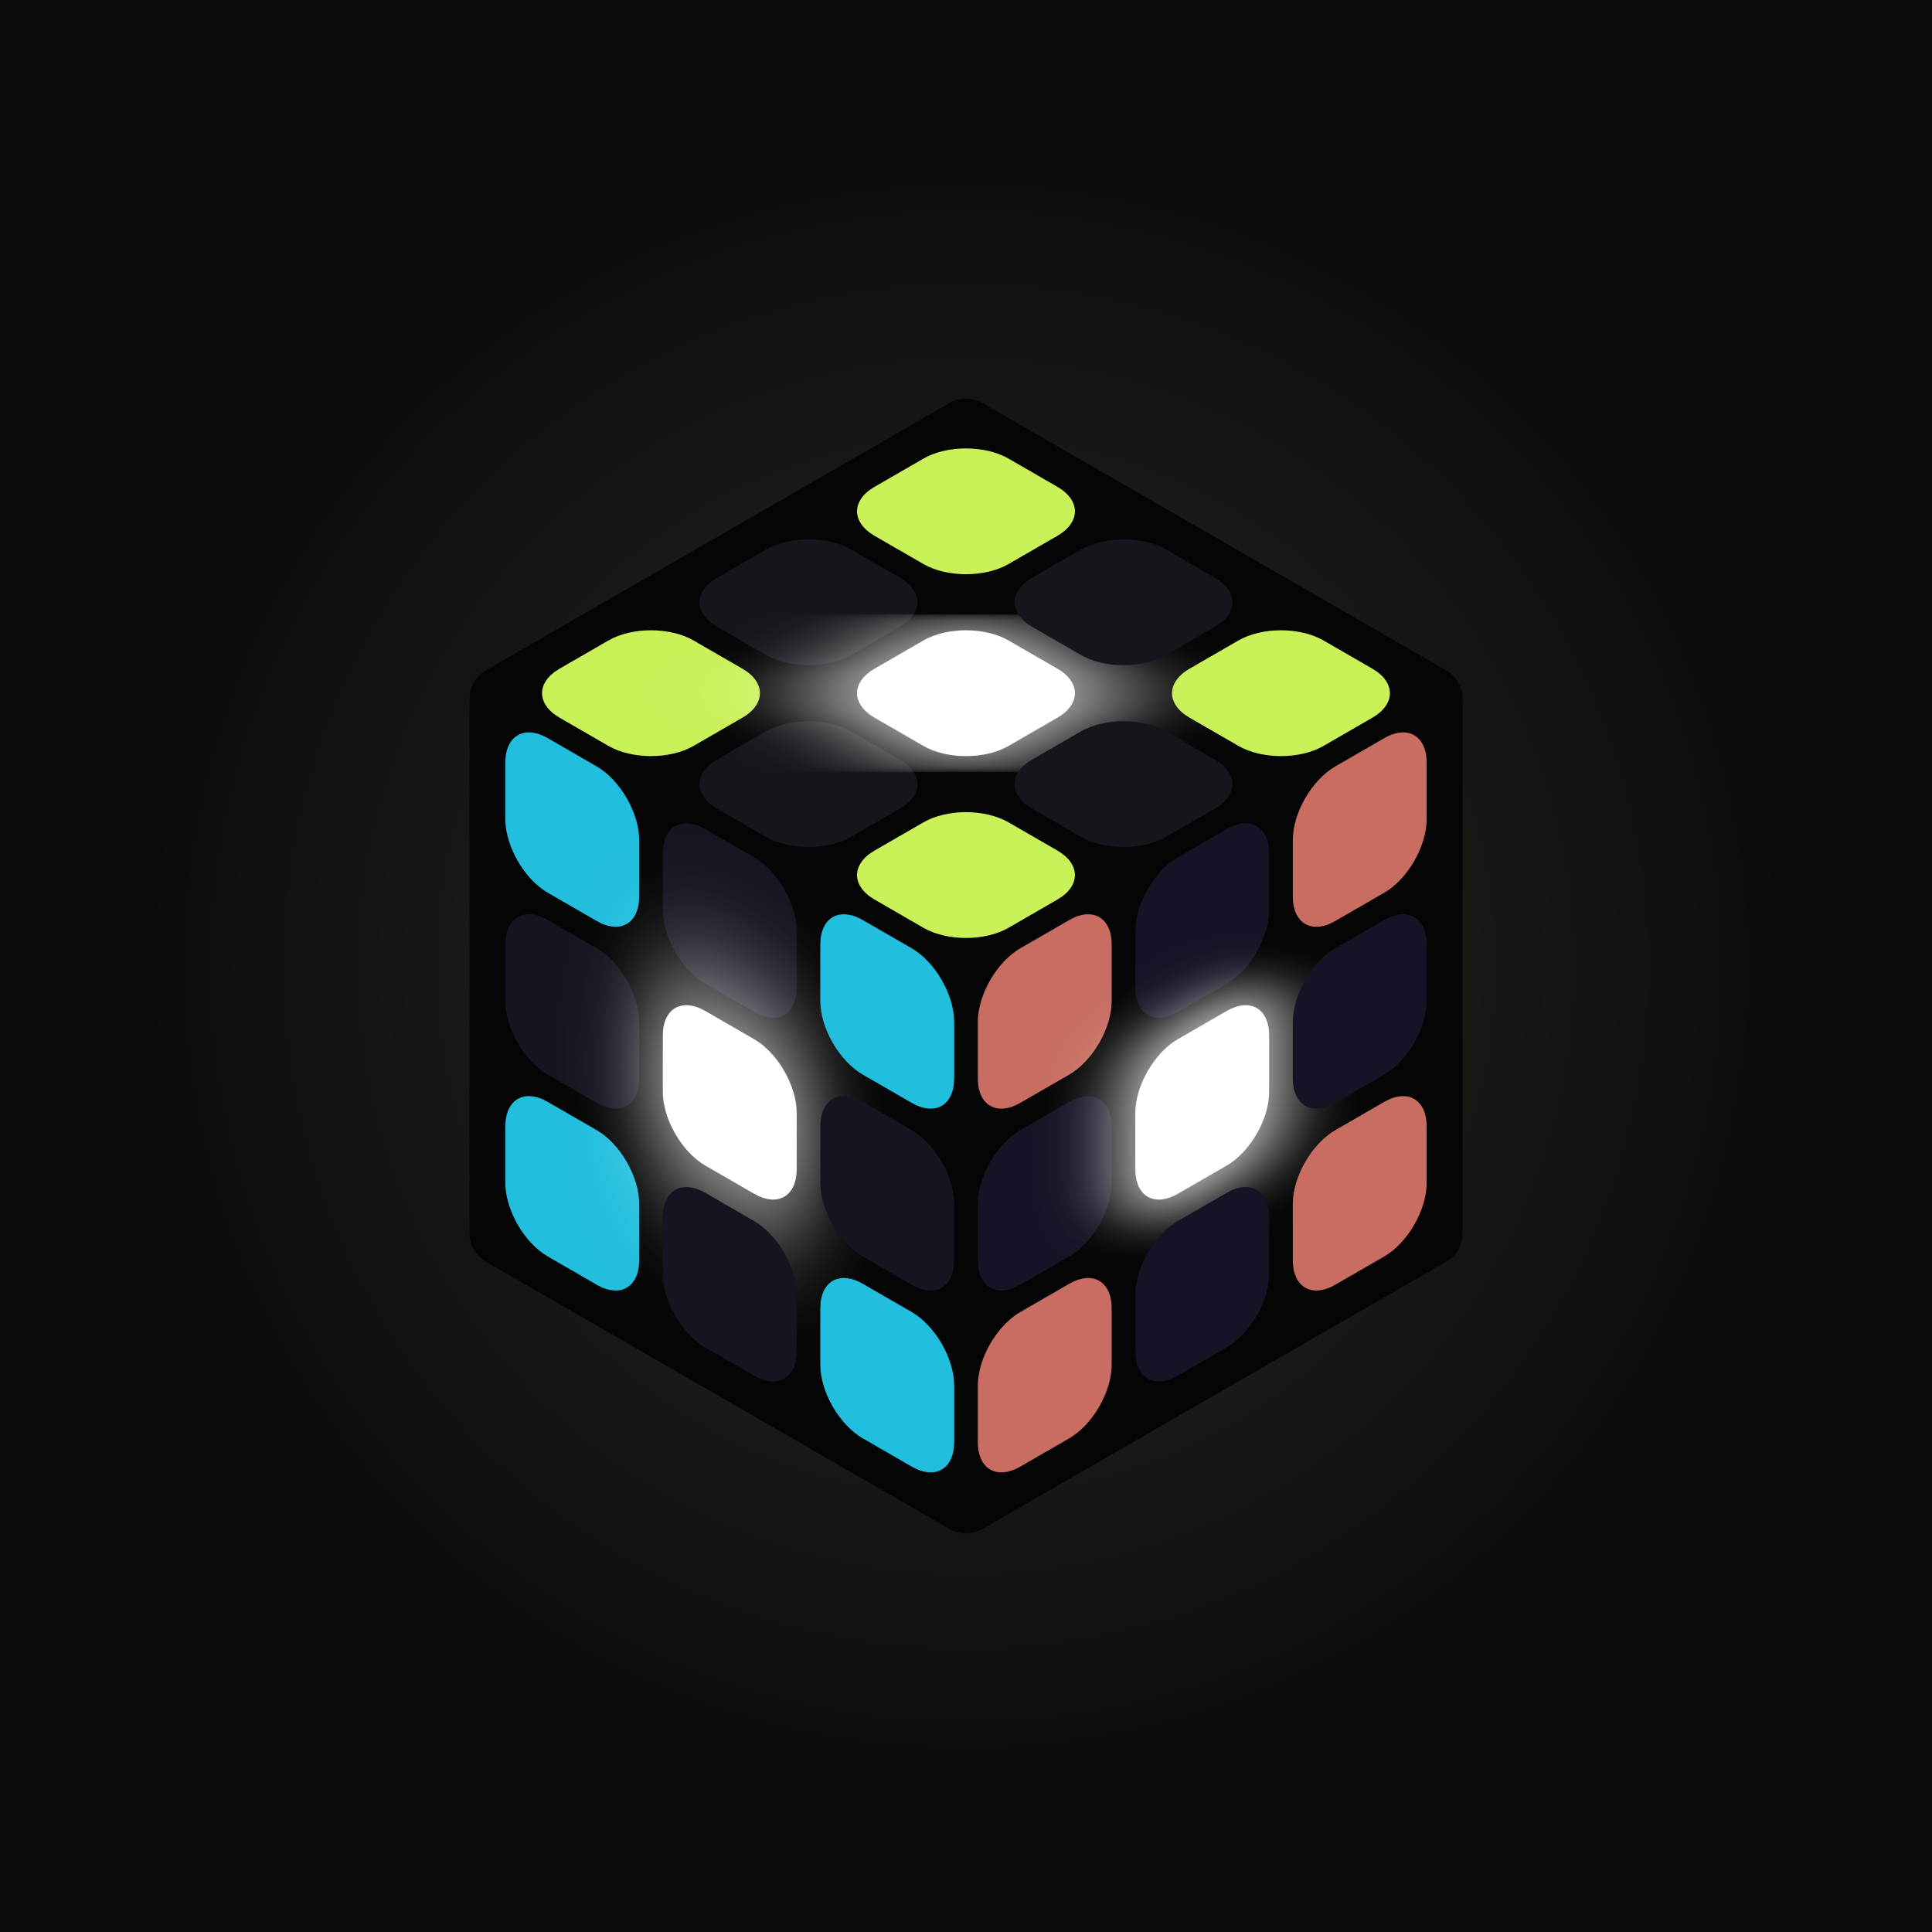
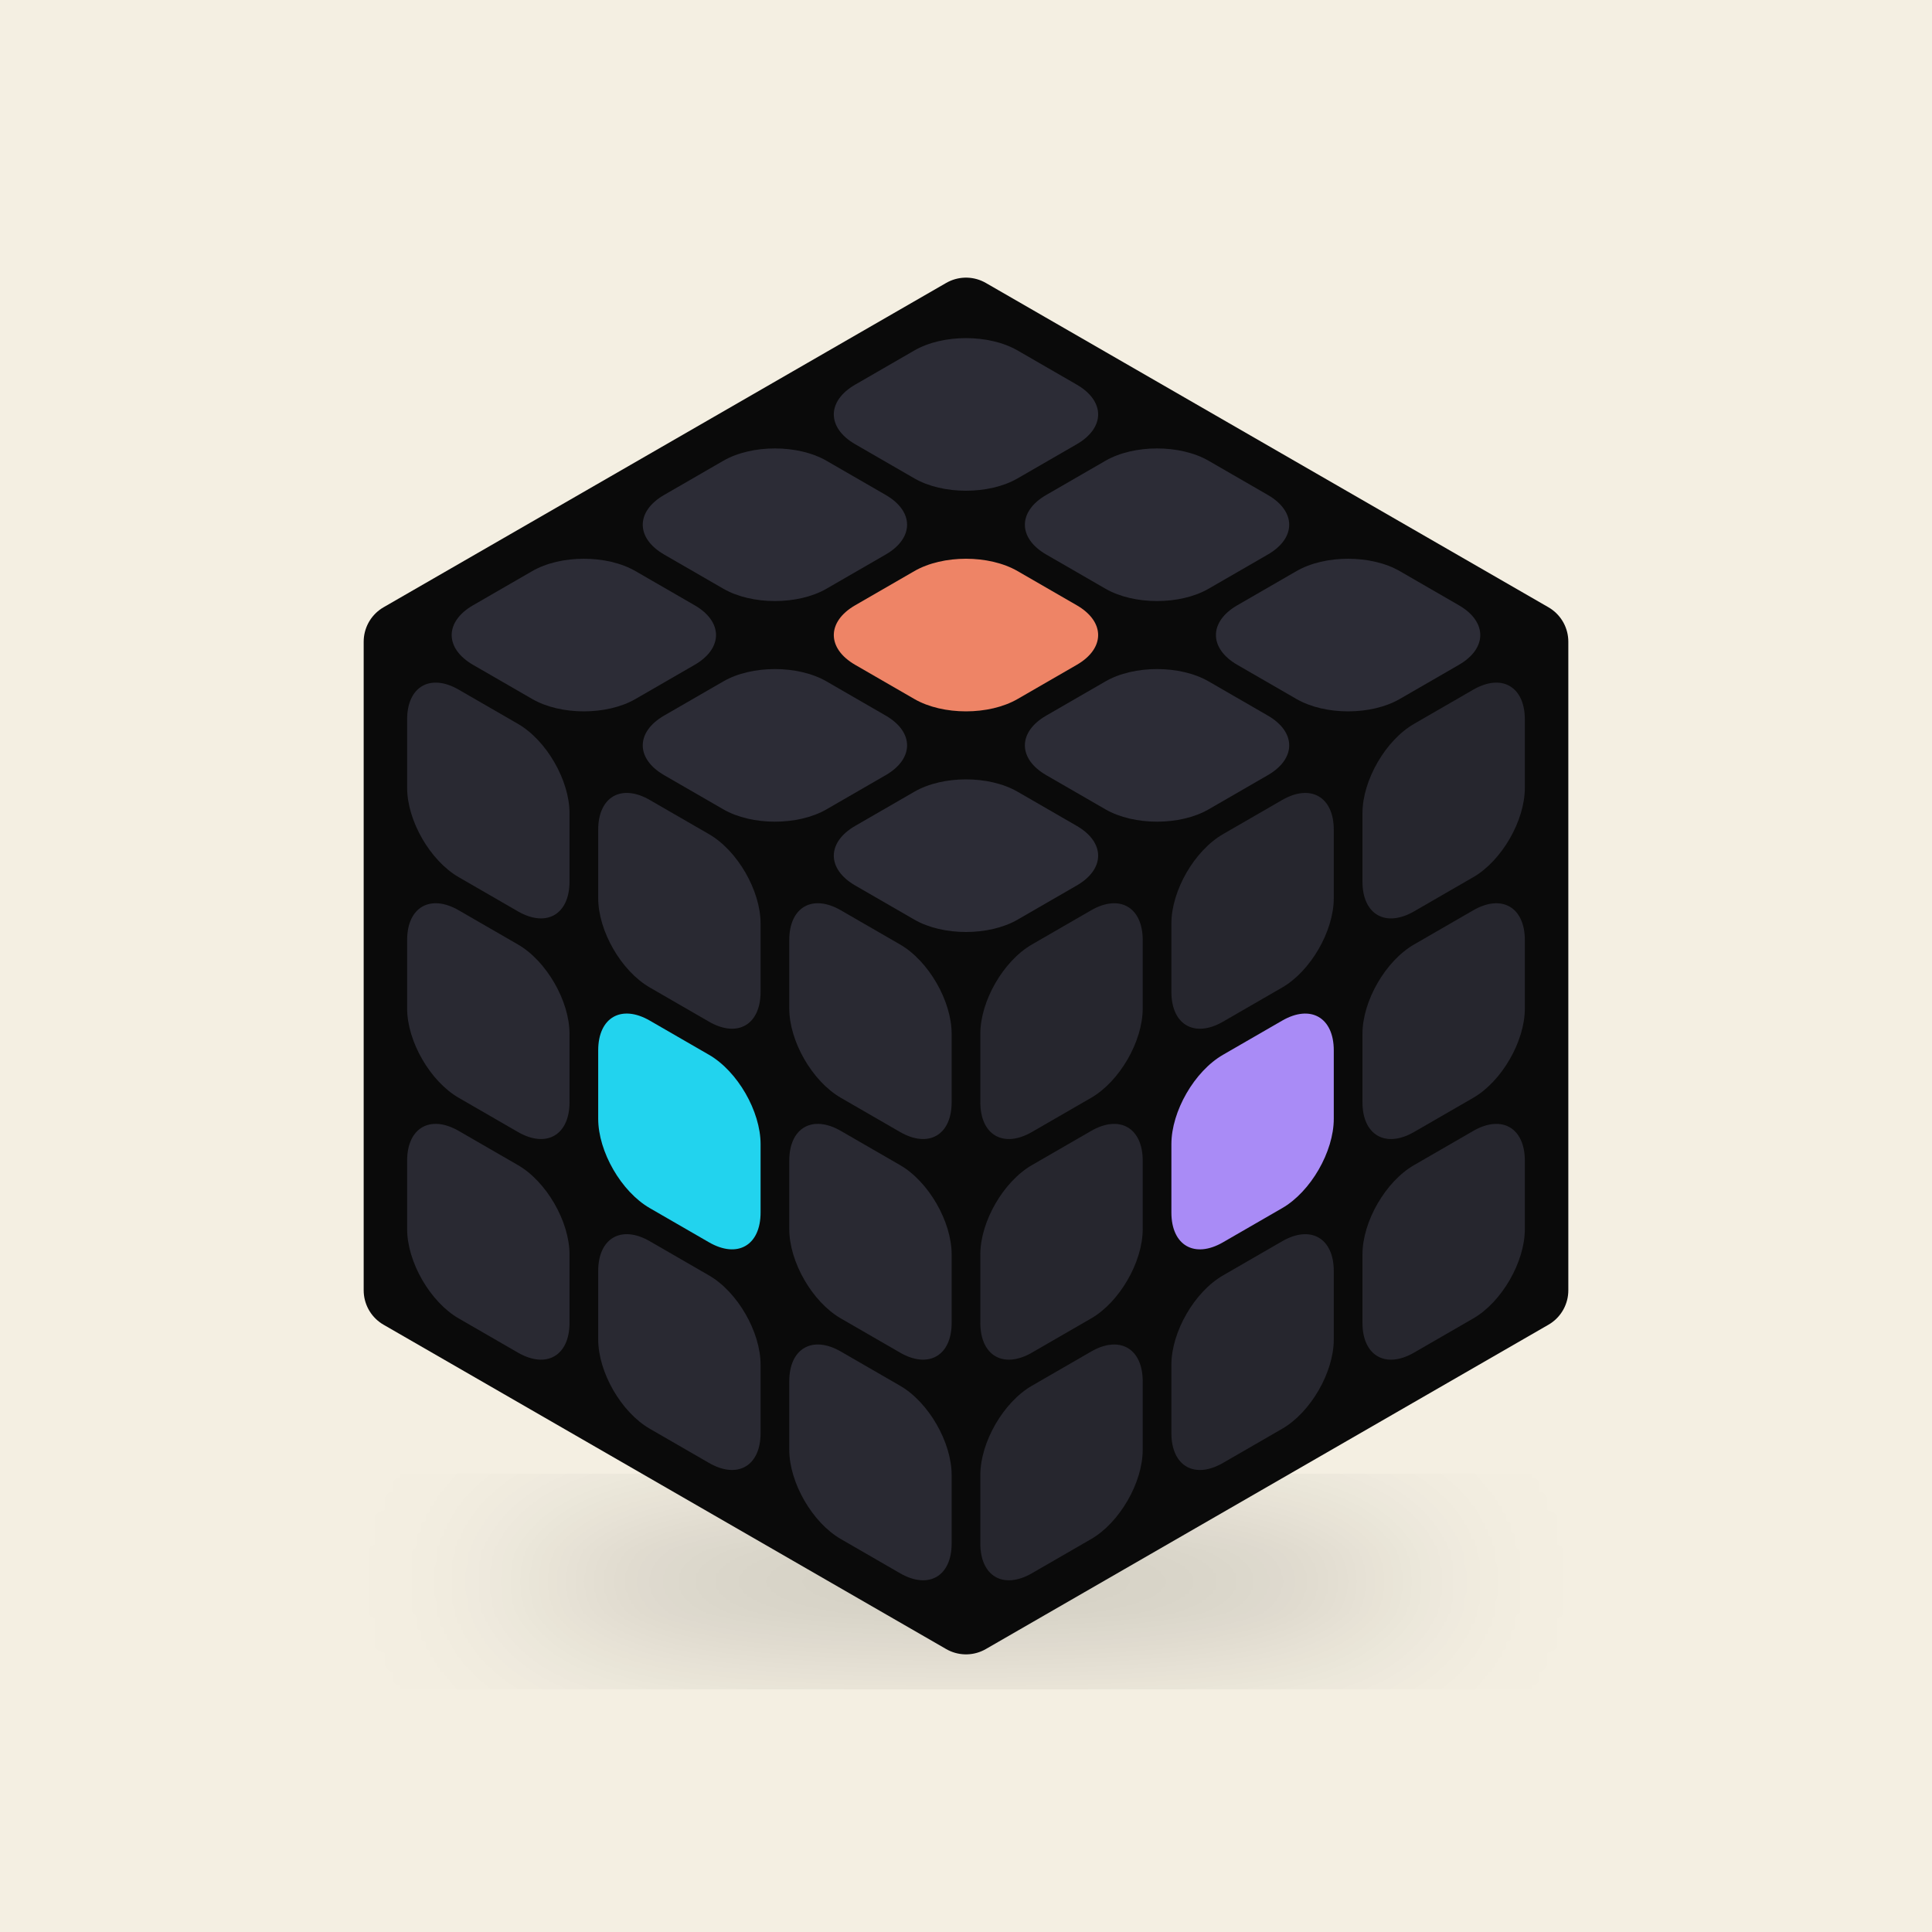
<svg xmlns="http://www.w3.org/2000/svg" viewBox="0 0 1080 1080" width="1080" height="1080">
  <defs>
    <filter id="glow" x="-80%" y="-80%" width="260%" height="260%">
      <feGaussianBlur stdDeviation="8" />
    </filter>
    <filter id="blur40" x="-50%" y="-50%" width="200%" height="200%">
      <feGaussianBlur stdDeviation="45" />
    </filter>
  </defs>
-   <defs>
-     <radialGradient id="rg" cx="50%" cy="50%" r="50%">
-       <stop offset="0" stop-color="#c9f158" stop-opacity="0.22" />
-       <stop offset=".65" stop-color="#c9f158" stop-opacity=".05" />
-       <stop offset="1" stop-color="#c9f158" stop-opacity="0" />
-     </radialGradient>
-   </defs>
-   <rect width="1080" height="1080" fill="#0b0b10" />
-   <circle cx="540" cy="540" r="470" fill="url(#rg)" />
-   <g transform="translate(540,540) scale(3.05)">
-     <path d="M0,-98 L85,-49 L85,49 L0,98 L-85,49 L-85,-49Z" fill="#050505" stroke="#050505" stroke-width="12" stroke-linejoin="round" />
+   <rect width="1080" height="1080" fill="#f4efe2" />
+   <ellipse cx="540" cy="884.1" rx="259.0" ry="30" fill="#000" opacity=".25" filter="url(#blur40)" />
+   <g transform="translate(540,540) scale(3.7)">
+     <path d="M0,-98 L85,-49 L85,49 L0,98 L-85,49 L-85,-49Z" fill="#0a0a0a" stroke="#0a0a0a" stroke-width="12" stroke-linejoin="round" />
    <g transform="matrix(0.866,-0.5,0.866,0.5,-86.6,-50)">
-       <rect x="2.5" y="2.5" width="28.33" height="28.33" rx="9" fill="#c9f158" />
-       <rect x="2.5" y="35.833" width="28.33" height="28.33" rx="9" fill="#15151b" />
-       <rect x="2.5" y="69.166" width="28.33" height="28.33" rx="9" fill="#c9f158" />
-       <rect x="35.833" y="2.5" width="28.33" height="28.33" rx="9" fill="#15151b" />
-       <rect x="32.833" y="32.833" width="34.33" height="34.33" rx="9" fill="#ffffff" filter="url(#glow)" opacity=".8" />
-       <rect x="35.833" y="35.833" width="28.33" height="28.33" rx="9" fill="#ffffff" />
-       <rect x="35.833" y="69.166" width="28.33" height="28.33" rx="9" fill="#15151b" />
-       <rect x="69.166" y="2.5" width="28.33" height="28.33" rx="9" fill="#c9f158" />
-       <rect x="69.166" y="35.833" width="28.33" height="28.33" rx="9" fill="#15151b" />
-       <rect x="69.166" y="69.166" width="28.33" height="28.33" rx="9" fill="#c9f158" />
+       <rect x="2.5" y="2.5" width="28.33" height="28.33" rx="9" fill="#2c2c36" />
+       <rect x="2.5" y="35.833" width="28.33" height="28.33" rx="9" fill="#2c2c36" />
+       <rect x="2.5" y="69.166" width="28.33" height="28.33" rx="9" fill="#2c2c36" />
+       <rect x="35.833" y="2.5" width="28.33" height="28.33" rx="9" fill="#2c2c36" />
+       <rect x="35.833" y="35.833" width="28.33" height="28.33" rx="9" fill="#ee8466" />
+       <rect x="35.833" y="69.166" width="28.33" height="28.33" rx="9" fill="#2c2c36" />
+       <rect x="69.166" y="2.5" width="28.33" height="28.33" rx="9" fill="#2c2c36" />
+       <rect x="69.166" y="35.833" width="28.33" height="28.33" rx="9" fill="#2c2c36" />
+       <rect x="69.166" y="69.166" width="28.33" height="28.33" rx="9" fill="#2c2c36" />
    </g>
    <g transform="matrix(0.866,0.5,0,1,-86.6,-50)">
-       <rect x="2.5" y="2.5" width="28.33" height="28.33" rx="9" fill="#22bede" />
-       <rect x="2.5" y="35.833" width="28.33" height="28.33" rx="9" fill="#161420" />
-       <rect x="2.5" y="69.166" width="28.33" height="28.33" rx="9" fill="#22bede" />
-       <rect x="35.833" y="2.5" width="28.33" height="28.33" rx="9" fill="#161420" />
-       <rect x="32.833" y="32.833" width="34.33" height="34.33" rx="9" fill="#ffffff" filter="url(#glow)" opacity=".8" />
-       <rect x="35.833" y="35.833" width="28.33" height="28.33" rx="9" fill="#ffffff" />
-       <rect x="35.833" y="69.166" width="28.33" height="28.33" rx="9" fill="#161420" />
-       <rect x="69.166" y="2.5" width="28.33" height="28.33" rx="9" fill="#22bede" />
-       <rect x="69.166" y="35.833" width="28.33" height="28.33" rx="9" fill="#161420" />
-       <rect x="69.166" y="69.166" width="28.33" height="28.33" rx="9" fill="#22bede" />
+       <rect x="2.5" y="2.5" width="28.33" height="28.33" rx="9" fill="#292932" />
+       <rect x="2.5" y="35.833" width="28.33" height="28.33" rx="9" fill="#292932" />
+       <rect x="2.5" y="69.166" width="28.33" height="28.33" rx="9" fill="#292932" />
+       <rect x="35.833" y="2.5" width="28.33" height="28.33" rx="9" fill="#292932" />
+       <rect x="35.833" y="35.833" width="28.33" height="28.33" rx="9" fill="#22d3ee" />
+       <rect x="35.833" y="69.166" width="28.33" height="28.33" rx="9" fill="#292932" />
+       <rect x="69.166" y="2.5" width="28.33" height="28.33" rx="9" fill="#292932" />
+       <rect x="69.166" y="35.833" width="28.33" height="28.33" rx="9" fill="#292932" />
+       <rect x="69.166" y="69.166" width="28.33" height="28.33" rx="9" fill="#292932" />
    </g>
    <g transform="matrix(0.866,-0.5,0,1,0,0)">
-       <rect x="2.5" y="2.5" width="28.33" height="28.33" rx="9" fill="#c96d62" />
-       <rect x="2.5" y="35.833" width="28.33" height="28.33" rx="9" fill="#171225" />
-       <rect x="2.5" y="69.166" width="28.33" height="28.33" rx="9" fill="#c96d62" />
-       <rect x="35.833" y="2.5" width="28.33" height="28.33" rx="9" fill="#171225" />
-       <rect x="32.833" y="32.833" width="34.33" height="34.33" rx="9" fill="#ffffff" filter="url(#glow)" opacity=".8" />
-       <rect x="35.833" y="35.833" width="28.33" height="28.33" rx="9" fill="#ffffff" />
-       <rect x="35.833" y="69.166" width="28.33" height="28.33" rx="9" fill="#171225" />
-       <rect x="69.166" y="2.5" width="28.33" height="28.33" rx="9" fill="#c96d62" />
-       <rect x="69.166" y="35.833" width="28.33" height="28.33" rx="9" fill="#171225" />
-       <rect x="69.166" y="69.166" width="28.33" height="28.33" rx="9" fill="#c96d62" />
+       <rect x="2.5" y="2.5" width="28.33" height="28.33" rx="9" fill="#26262e" />
+       <rect x="2.5" y="35.833" width="28.33" height="28.33" rx="9" fill="#26262e" />
+       <rect x="2.5" y="69.166" width="28.33" height="28.33" rx="9" fill="#26262e" />
+       <rect x="35.833" y="2.5" width="28.33" height="28.33" rx="9" fill="#26262e" />
+       <rect x="35.833" y="35.833" width="28.33" height="28.33" rx="9" fill="#a98bf6" />
+       <rect x="35.833" y="69.166" width="28.33" height="28.33" rx="9" fill="#26262e" />
+       <rect x="69.166" y="2.5" width="28.33" height="28.33" rx="9" fill="#26262e" />
+       <rect x="69.166" y="35.833" width="28.33" height="28.33" rx="9" fill="#26262e" />
+       <rect x="69.166" y="69.166" width="28.33" height="28.33" rx="9" fill="#26262e" />
    </g>
  </g>
</svg>
